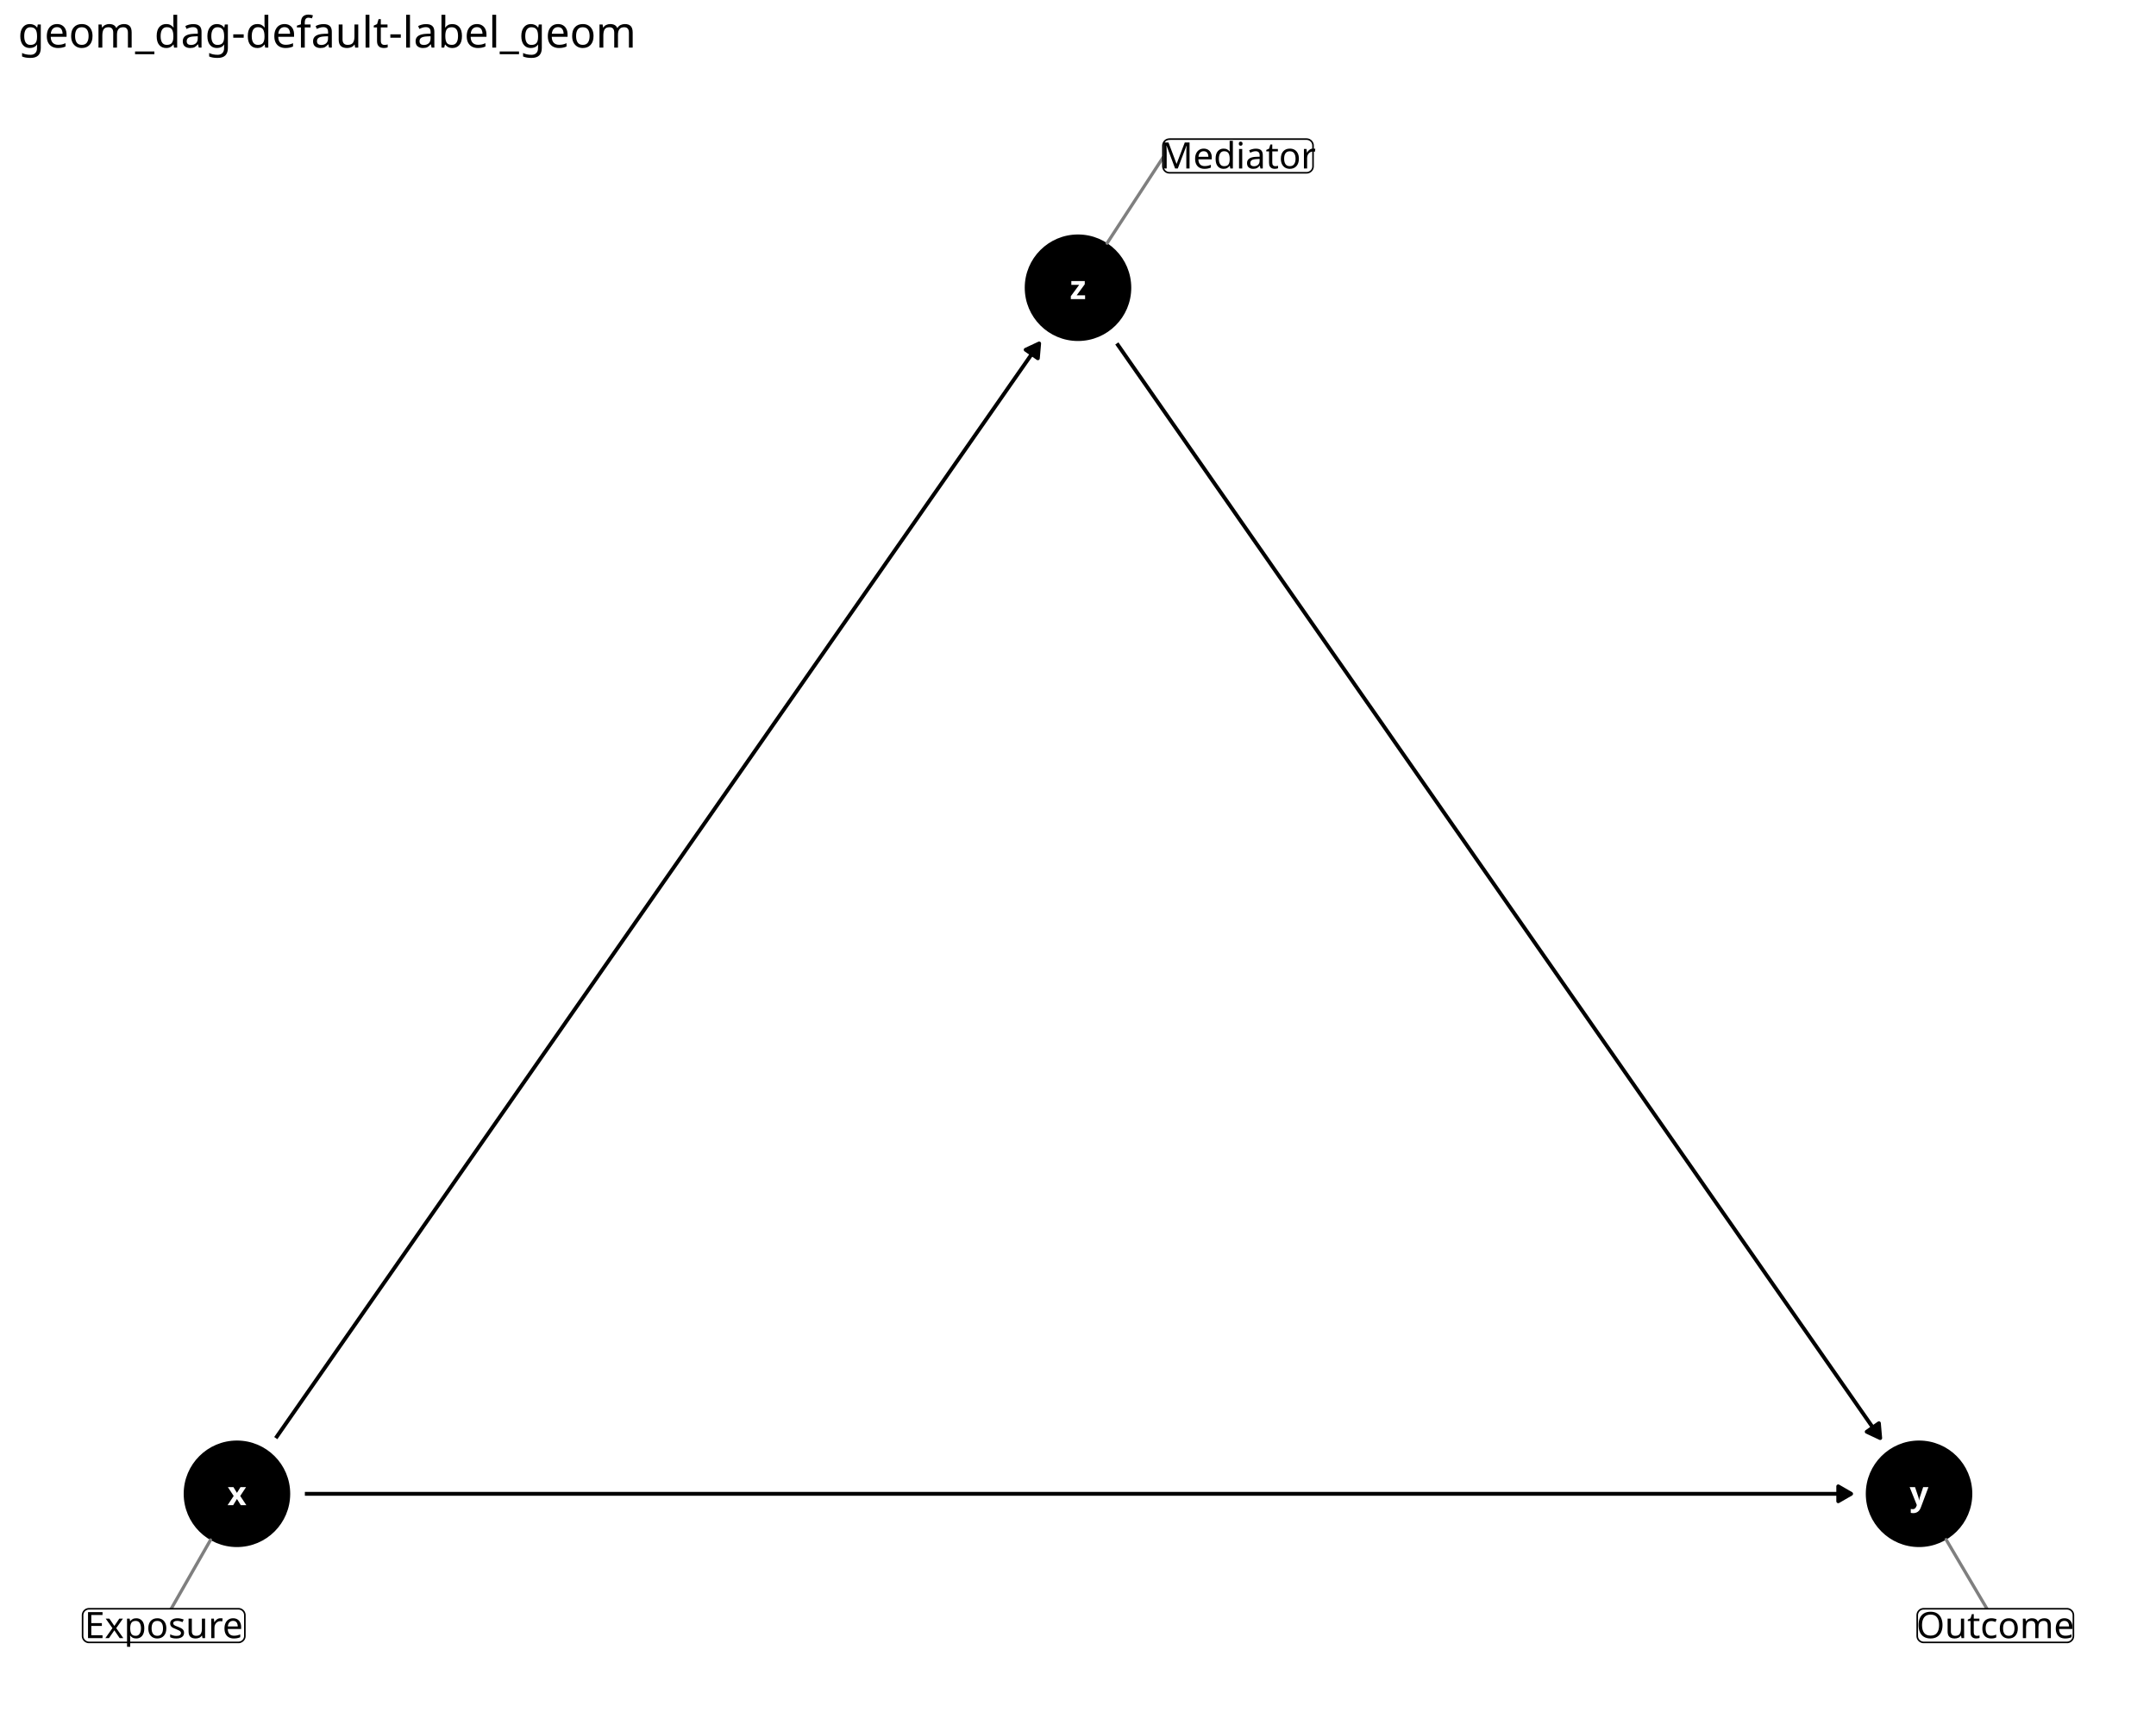
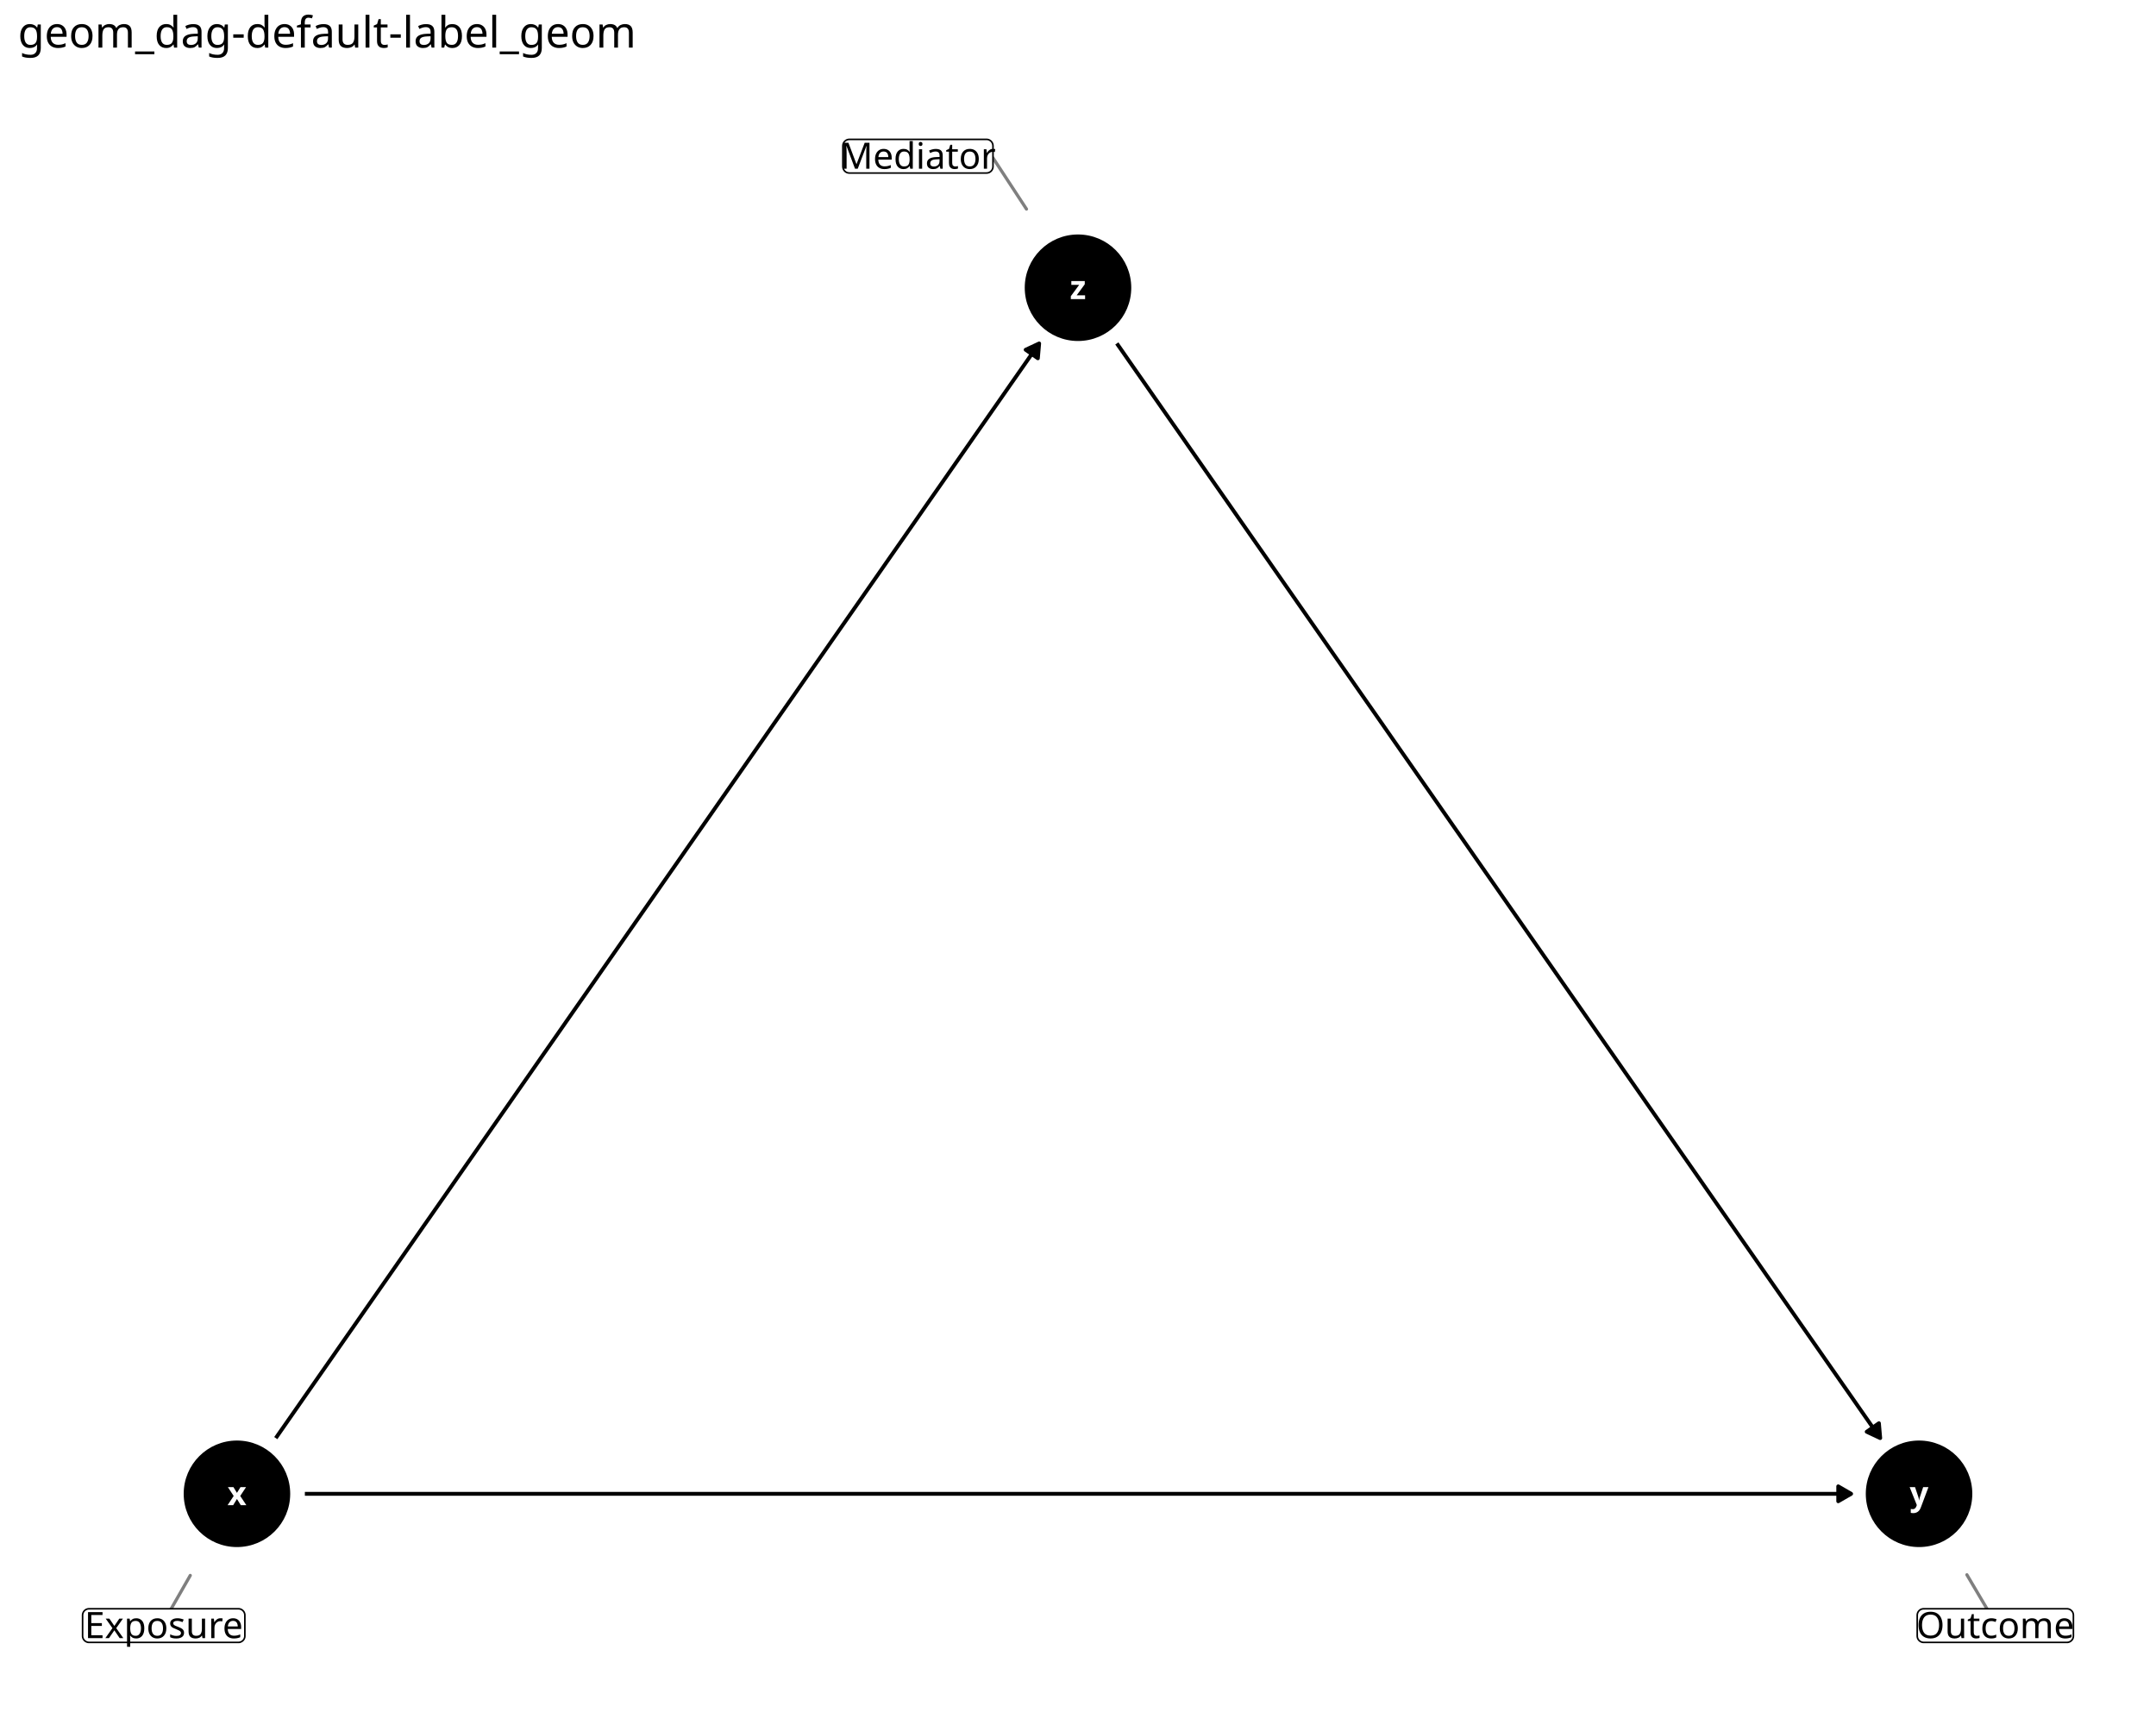
<svg xmlns="http://www.w3.org/2000/svg" class="svglite" data-engine-version="2.0" width="720.00pt" height="576.00pt" viewBox="0 0 720.00 576.00">
  <defs>
    <style type="text/css">
    .svglite line, .svglite polyline, .svglite polygon, .svglite path, .svglite rect, .svglite circle {
      fill: none;
      stroke: #000000;
      stroke-linecap: round;
      stroke-linejoin: round;
      stroke-miterlimit: 10.00;
    }
  </style>
  </defs>
  <rect width="100%" height="100%" style="stroke: none; fill: #FFFFFF;" />
  <defs>
    <clipPath id="cpMC4wMHw3MjAuMDB8MC4wMHw1NzYuMDA=">
      <rect x="0.00" y="0.00" width="720.00" height="576.00" />
    </clipPath>
  </defs>
  <g clip-path="url(#cpMC4wMHw3MjAuMDB8MC4wMHw1NzYuMDA=)">
    <rect x="0.00" y="0.00" width="720.00" height="576.00" style="stroke-width: 1.16; stroke: none; fill: #FFFFFF;" />
  </g>
  <defs>
    <clipPath id="cpNS45OHw3MTQuMDJ8MjQuODV8NTcwLjAy">
      <rect x="5.98" y="24.85" width="708.04" height="545.17" />
    </clipPath>
  </defs>
  <g clip-path="url(#cpNS45OHw3MTQuMDJ8MjQuODV8NTcwLjAy)">
    <circle cx="79.13" cy="498.80" r="17.43" style="stroke-width: 0.71; fill: #000000;" />
    <circle cx="640.87" cy="498.80" r="17.43" style="stroke-width: 0.71; fill: #000000;" />
    <circle cx="360.00" cy="96.08" r="17.43" style="stroke-width: 0.71; fill: #000000;" />
    <polyline points="101.81,498.80 101.82,498.80 107.50,498.80 113.17,498.80 118.85,498.80 124.52,498.80 130.20,498.80 135.87,498.80 141.54,498.80 147.22,498.80 152.89,498.80 158.57,498.80 164.24,498.80 169.92,498.80 175.59,498.80 181.26,498.80 186.94,498.80 192.61,498.80 198.29,498.80 203.96,498.80 209.63,498.80 215.31,498.80 220.98,498.80 226.66,498.80 232.33,498.80 238.01,498.80 243.68,498.80 249.35,498.80 255.03,498.80 260.70,498.80 266.38,498.80 272.05,498.80 277.72,498.80 283.40,498.80 289.07,498.80 294.75,498.80 300.42,498.80 306.10,498.80 311.77,498.80 317.44,498.80 323.12,498.80 328.79,498.80 334.47,498.80 340.14,498.80 345.81,498.80 351.49,498.80 357.16,498.80 362.84,498.80 368.51,498.80 374.19,498.80 379.86,498.80 385.53,498.80 391.21,498.80 396.88,498.80 402.56,498.80 408.23,498.80 413.90,498.80 419.58,498.80 425.25,498.80 430.93,498.80 436.60,498.80 442.28,498.80 447.95,498.80 453.62,498.80 459.30,498.80 464.97,498.80 470.65,498.80 476.32,498.80 481.99,498.80 487.67,498.80 493.34,498.80 499.02,498.80 504.69,498.80 510.37,498.80 516.04,498.80 521.71,498.80 527.39,498.80 533.06,498.80 538.74,498.80 544.41,498.80 550.08,498.80 555.76,498.80 561.43,498.80 567.11,498.80 572.78,498.80 578.46,498.80 584.13,498.80 589.80,498.80 595.48,498.80 601.15,498.80 606.83,498.80 612.50,498.80 618.18,498.80 618.19,498.80 " style="stroke-width: 1.28; stroke-linecap: butt;" />
    <polygon points="613.88,501.29 618.19,498.80 613.88,496.31 " style="stroke-width: 1.28; stroke-linecap: butt; fill: #000000;" />
    <polyline points="92.10,480.20 93.31,478.46 96.15,474.39 98.99,470.32 101.82,466.25 104.66,462.19 107.50,458.12 110.34,454.05 113.17,449.98 116.01,445.91 118.85,441.85 121.68,437.78 124.52,433.71 127.36,429.64 130.20,425.58 133.03,421.51 135.87,417.44 138.71,413.37 141.54,409.30 144.38,405.24 147.22,401.17 150.06,397.10 152.89,393.03 155.73,388.96 158.57,384.90 161.40,380.83 164.24,376.76 167.08,372.69 169.92,368.63 172.75,364.56 175.59,360.49 178.43,356.42 181.26,352.35 184.10,348.29 186.94,344.22 189.77,340.15 192.61,336.08 195.45,332.02 198.29,327.95 201.12,323.88 203.96,319.81 206.80,315.74 209.63,311.68 212.47,307.61 215.31,303.54 218.15,299.47 220.98,295.40 223.82,291.34 226.66,287.27 229.49,283.20 232.33,279.13 235.17,275.07 238.01,271.00 240.84,266.93 243.68,262.86 246.52,258.79 249.35,254.73 252.19,250.66 255.03,246.59 257.86,242.52 260.70,238.45 263.54,234.39 266.38,230.32 269.21,226.25 272.05,222.18 274.89,218.12 277.72,214.05 280.56,209.98 283.40,205.91 286.24,201.84 289.07,197.78 291.91,193.71 294.75,189.64 297.58,185.57 300.42,181.51 303.26,177.44 306.10,173.37 308.93,169.30 311.77,165.23 314.61,161.17 317.44,157.10 320.28,153.03 323.12,148.96 325.95,144.89 328.79,140.83 331.63,136.76 334.47,132.69 337.30,128.62 340.14,124.56 342.98,120.49 345.81,116.42 347.03,114.68 " style="stroke-width: 1.28; stroke-linecap: butt;" />
    <polygon points="346.60,119.64 347.03,114.68 342.52,116.79 " style="stroke-width: 1.28; stroke-linecap: butt; fill: #000000;" />
    <polyline points="372.97,114.68 374.19,116.42 377.02,120.49 379.86,124.56 382.70,128.62 385.53,132.69 388.37,136.76 391.21,140.83 394.05,144.89 396.88,148.96 399.72,153.03 402.56,157.10 405.39,161.17 408.23,165.23 411.07,169.30 413.90,173.37 416.74,177.44 419.58,181.51 422.42,185.57 425.25,189.64 428.09,193.71 430.93,197.78 433.76,201.84 436.60,205.91 439.44,209.98 442.28,214.05 445.11,218.12 447.95,222.18 450.79,226.25 453.62,230.32 456.46,234.39 459.30,238.45 462.14,242.52 464.97,246.59 467.81,250.66 470.65,254.73 473.48,258.79 476.32,262.86 479.16,266.93 481.99,271.00 484.83,275.07 487.67,279.13 490.51,283.20 493.34,287.27 496.18,291.34 499.02,295.40 501.85,299.47 504.69,303.54 507.53,307.61 510.37,311.68 513.20,315.74 516.04,319.81 518.88,323.88 521.71,327.95 524.55,332.02 527.39,336.08 530.23,340.15 533.06,344.22 535.90,348.29 538.74,352.35 541.57,356.42 544.41,360.49 547.25,364.56 550.08,368.63 552.92,372.69 555.76,376.76 558.60,380.83 561.43,384.90 564.27,388.96 567.11,393.03 569.94,397.10 572.78,401.17 575.62,405.24 578.46,409.30 581.29,413.37 584.13,417.44 586.97,421.51 589.80,425.58 592.64,429.64 595.48,433.71 598.32,437.78 601.15,441.85 603.99,445.91 606.83,449.98 609.66,454.05 612.50,458.12 615.34,462.19 618.18,466.25 621.01,470.32 623.85,474.39 626.69,478.46 627.90,480.20 " style="stroke-width: 1.28; stroke-linecap: butt;" />
    <polygon points="623.39,478.08 627.90,480.20 627.47,475.23 " style="stroke-width: 1.28; stroke-linecap: butt; fill: #000000;" />
    <text x="79.13" y="502.60" text-anchor="middle" style="font-size: 11.04px; font-weight: bold; fill: #FFFFFF; font-family: sans;" textLength="5.52px" lengthAdjust="spacingAndGlyphs">x</text>
    <text x="640.87" y="502.60" text-anchor="middle" style="font-size: 11.04px; font-weight: bold; fill: #FFFFFF; font-family: sans;" textLength="5.52px" lengthAdjust="spacingAndGlyphs">y</text>
    <text x="360.00" y="99.88" text-anchor="middle" style="font-size: 11.04px; font-weight: bold; fill: #FFFFFF; font-family: sans;" textLength="5.52px" lengthAdjust="spacingAndGlyphs">z</text>
-     <line x1="57.17" y1="537.19" x2="70.30" y2="514.22" style="stroke-width: 1.07; stroke: #7F7F7F;" />
-     <line x1="663.55" y1="537.19" x2="649.91" y2="514.10" style="stroke-width: 1.07; stroke: #7F7F7F;" />
-     <line x1="388.36" y1="52.64" x2="369.72" y2="81.20" style="stroke-width: 1.07; stroke: #7F7F7F;" />
+     <line x1="57.17" y1="537.19" x2="63.54" y2="526.06" style="stroke-width: 1.07; stroke: #7F7F7F;" />
+     <line x1="663.55" y1="537.19" x2="656.85" y2="525.84" style="stroke-width: 1.07; stroke: #7F7F7F;" />
+     <line x1="331.61" y1="52.73" x2="342.79" y2="69.81" style="stroke-width: 1.07; stroke: #7F7F7F;" />
    <polygon points="29.74,548.42 79.61,548.42 79.53,548.42 79.87,548.41 80.22,548.34 80.54,548.21 80.84,548.04 81.11,547.82 81.34,547.56 81.53,547.27 81.66,546.95 81.75,546.61 81.77,546.26 81.77,546.26 81.77,539.35 81.77,539.35 81.75,539.00 81.66,538.66 81.53,538.34 81.34,538.05 81.11,537.79 80.84,537.57 80.54,537.39 80.22,537.27 79.87,537.20 79.61,537.19 29.74,537.19 30.00,537.20 29.65,537.19 29.31,537.23 28.97,537.33 28.66,537.47 28.37,537.67 28.12,537.91 27.91,538.19 27.75,538.50 27.64,538.83 27.58,539.17 27.58,539.35 27.58,546.26 27.58,546.09 27.58,546.44 27.64,546.78 27.75,547.11 27.91,547.42 28.12,547.69 28.37,547.94 28.66,548.13 28.97,548.28 29.31,548.38 29.65,548.42 " style="stroke-width: 0.53; fill: #FFFFFF;" />
    <text x="54.68" y="546.98" text-anchor="middle" style="font-size: 12.14px; font-family: sans;" textLength="51.32px" lengthAdjust="spacingAndGlyphs">Exposure</text>
    <polygon points="642.42,548.42 690.26,548.42 690.18,548.42 690.52,548.41 690.86,548.34 691.19,548.21 691.49,548.04 691.76,547.82 691.99,547.56 692.18,547.27 692.31,546.95 692.39,546.61 692.42,546.26 692.42,546.26 692.42,539.35 692.42,539.35 692.39,539.00 692.31,538.66 692.18,538.34 691.99,538.05 691.76,537.79 691.49,537.57 691.19,537.39 690.86,537.27 690.52,537.20 690.26,537.19 642.42,537.19 642.68,537.20 642.33,537.19 641.99,537.23 641.65,537.33 641.34,537.47 641.05,537.67 640.80,537.91 640.59,538.19 640.43,538.50 640.32,538.83 640.27,539.17 640.26,539.35 640.26,546.26 640.27,546.09 640.27,546.44 640.32,546.78 640.43,547.11 640.59,547.42 640.80,547.69 641.05,547.94 641.34,548.13 641.65,548.28 641.99,548.38 642.33,548.42 " style="stroke-width: 0.53; fill: #FFFFFF;" />
    <text x="666.34" y="546.98" text-anchor="middle" style="font-size: 12.14px; font-family: sans;" textLength="49.28px" lengthAdjust="spacingAndGlyphs">Outcome</text>
-     <polygon points="390.52,57.69 436.33,57.69 436.25,57.69 436.60,57.68 436.94,57.61 437.26,57.48 437.56,57.31 437.83,57.09 438.06,56.83 438.25,56.54 438.38,56.22 438.47,55.88 438.49,55.53 438.49,55.53 438.49,48.61 438.49,48.61 438.47,48.27 438.38,47.93 438.25,47.61 438.06,47.32 437.83,47.06 437.56,46.84 437.26,46.66 436.94,46.54 436.60,46.47 436.33,46.45 390.52,46.45 390.78,46.47 390.44,46.46 390.09,46.50 389.76,46.60 389.44,46.74 389.16,46.94 388.91,47.18 388.70,47.46 388.54,47.77 388.43,48.10 388.37,48.44 388.36,48.61 388.36,55.53 388.37,55.36 388.37,55.71 388.43,56.05 388.54,56.38 388.70,56.69 388.91,56.96 389.16,57.21 389.44,57.40 389.76,57.55 390.09,57.65 390.44,57.69 " style="stroke-width: 0.53; fill: #FFFFFF;" />
-     <text x="413.43" y="56.25" text-anchor="middle" style="font-size: 12.14px; font-family: sans;" textLength="47.25px" lengthAdjust="spacingAndGlyphs">Mediator</text>
+     <polygon points="283.64,57.78 329.45,57.78 329.36,57.77 329.71,57.76 330.05,57.69 330.38,57.57 330.68,57.39 330.95,57.17 331.18,56.91 331.36,56.62 331.50,56.30 331.58,55.96 331.61,55.62 331.61,55.62 331.61,48.70 331.61,48.70 331.58,48.35 331.50,48.02 331.36,47.70 331.18,47.40 330.95,47.14 330.68,46.92 330.38,46.75 330.05,46.62 329.71,46.55 329.45,46.54 283.64,46.54 283.90,46.55 283.55,46.54 283.21,46.58 282.87,46.68 282.56,46.83 282.27,47.03 282.02,47.27 281.81,47.54 281.65,47.85 281.54,48.18 281.49,48.53 281.48,48.70 281.48,55.62 281.49,55.44 281.49,55.79 281.54,56.13 281.65,56.46 281.81,56.77 282.02,57.05 282.27,57.29 282.56,57.49 282.87,57.64 283.21,57.73 283.55,57.77 " style="stroke-width: 0.53; fill: #FFFFFF;" />
+     <text x="306.54" y="56.34" text-anchor="middle" style="font-size: 12.14px; font-family: sans;" textLength="47.25px" lengthAdjust="spacingAndGlyphs">Mediator</text>
  </g>
  <g clip-path="url(#cpMC4wMHw3MjAuMDB8MC4wMHw1NzYuMDA=)">
    <text x="5.98" y="15.89" style="font-size: 14.40px; font-family: sans;" textLength="195.35px" lengthAdjust="spacingAndGlyphs">geom_dag-default-label_geom</text>
  </g>
</svg>
